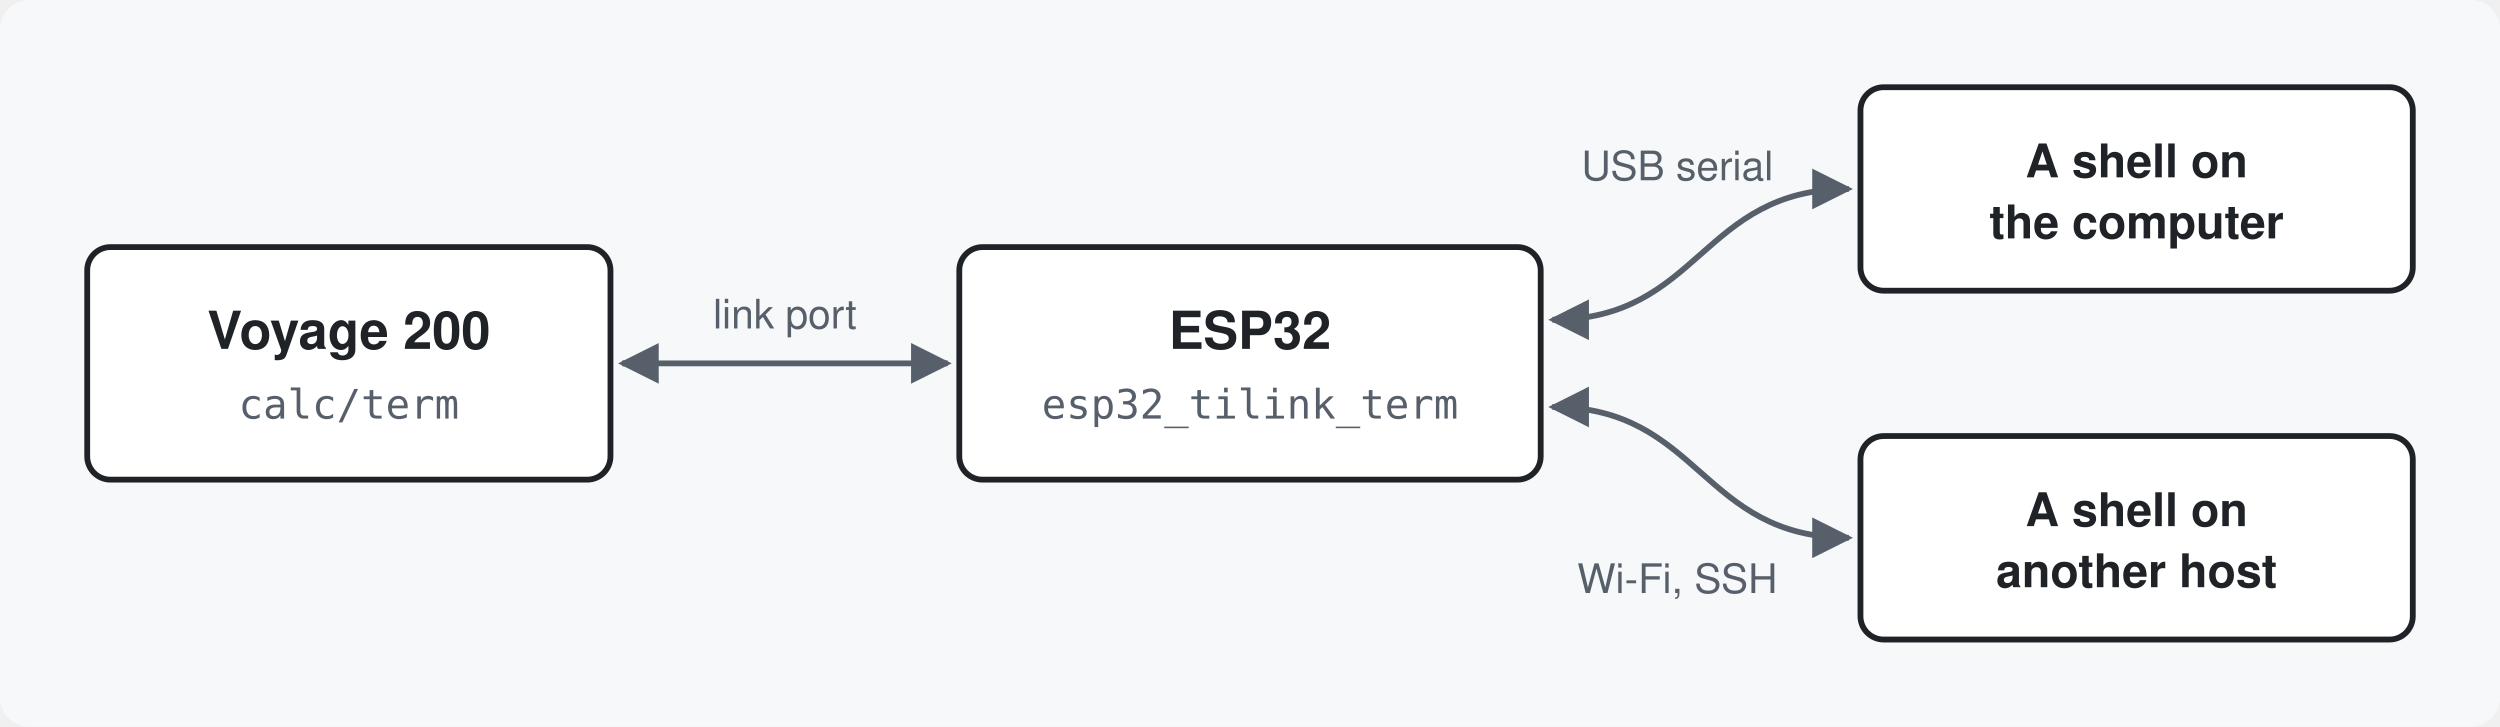
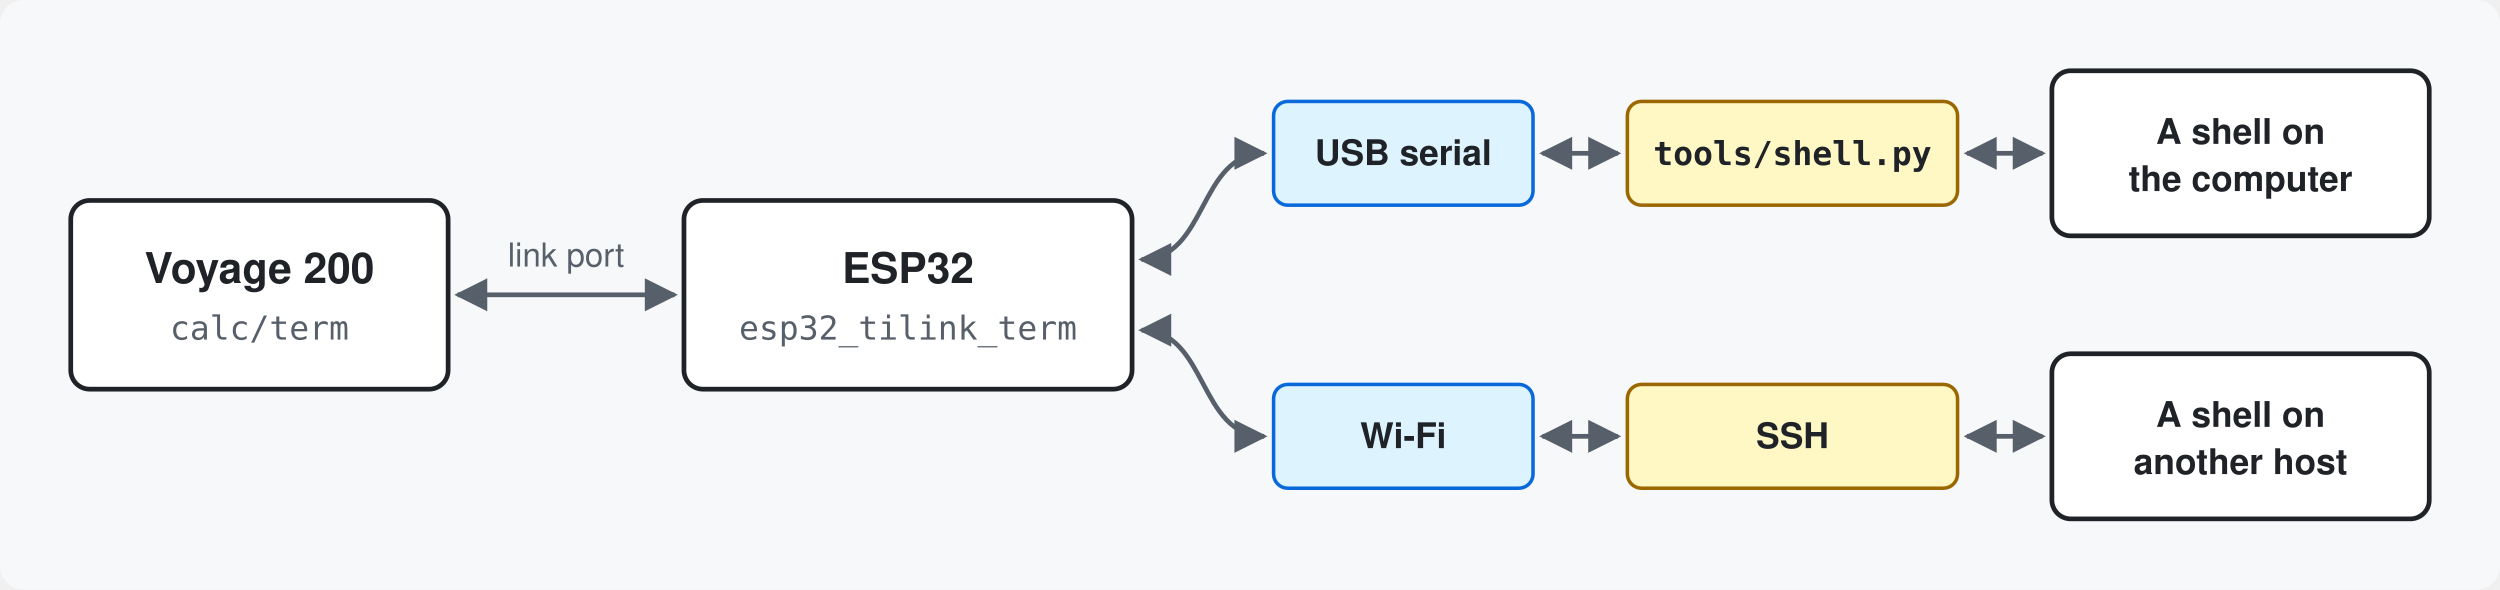
- <svg xmlns="http://www.w3.org/2000/svg" viewBox="0 0 860 250" width="860" height="250" role="img" aria-labelledby="title desc" font-family="-apple-system, 'Segoe UI', Helvetica, Arial, sans-serif">
+ <svg xmlns="http://www.w3.org/2000/svg" viewBox="0 0 1060 250" width="1060" height="250" role="img" aria-labelledby="title desc" font-family="-apple-system, 'Segoe UI', Helvetica, Arial, sans-serif">
  <defs>
    <marker id="head" viewBox="0 0 10 10" refX="9" refY="5" markerWidth="7" markerHeight="7" orient="auto-start-reverse">
      <path d="M0,0 L10,5 L0,10 z" fill="#57606a" />
    </marker>
  </defs>
-   <rect width="860" height="250" rx="10" fill="#f6f8fa" />
+   <rect width="1060" height="250" rx="10" fill="#f6f8fa" />
  <g fill="#ffffff" stroke="#1f2328" stroke-width="2">
-     <rect x="30" y="85" width="180" height="80" rx="8" />
-     <rect x="330" y="85" width="200" height="80" rx="8" />
-     <rect x="640" y="30" width="190" height="70" rx="8" />
-     <rect x="640" y="150" width="190" height="70" rx="8" />
+     <rect x="30" y="85" width="160" height="80" rx="8" />
+     <rect x="290" y="85" width="190" height="80" rx="8" />
+     <rect x="870" y="30" width="160" height="70" rx="8" />
+     <rect x="870" y="150" width="160" height="70" rx="8" />
+   </g>
+   <g fill="#ddf4ff" stroke="#0969da" stroke-width="1.5">
+     <rect x="540" y="43" width="110" height="44" rx="6" />
+     <rect x="540" y="163" width="110" height="44" rx="6" />
+   </g>
+   <g fill="#fff8c5" stroke="#9a6700" stroke-width="1.5">
+     <rect x="690" y="43" width="140" height="44" rx="6" />
+     <rect x="690" y="163" width="140" height="44" rx="6" />
  </g>
  <g fill="none" stroke="#57606a" stroke-width="2" marker-start="url(#head)" marker-end="url(#head)">
-     <path d="M214,125 H326" />
-     <path d="M534,110 C585,110 585,65 636,65" />
-     <path d="M534,140 C585,140 585,185 636,185" />
+     <path d="M194,125 H286" />
+     <path d="M484,110 C512,110 508,65 536,65" />
+     <path d="M484,140 C512,140 508,185 536,185" />
+     <path d="M654,65 H686" />
+     <path d="M654,185 H686" />
+     <path d="M834,65 H866" />
+     <path d="M834,185 H866" />
  </g>
  <g text-anchor="middle" fill="#1f2328">
    <g font-size="18" font-weight="600">
-       <text x="120" y="120">Voyage 200</text>
-       <text x="430" y="120">ESP32</text>
+       <text x="110" y="120">Voyage 200</text>
+       <text x="385" y="120">ESP32</text>
    </g>
-     <g font-size="16" font-weight="600">
-       <text x="735" y="61">A shell on</text>
-       <text x="735" y="82">the computer</text>
-       <text x="735" y="181">A shell on</text>
-       <text x="735" y="202">another host</text>
+     <g font-size="15" font-weight="600">
+       <text x="950" y="61">A shell on</text>
+       <text x="950" y="81">the computer</text>
+       <text x="950" y="181">A shell on</text>
+       <text x="950" y="201">another host</text>
+       <text x="595" y="70">USB serial</text>
+       <text x="595" y="190">Wi-Fi</text>
+       <text x="760" y="190">SSH</text>
    </g>
-     <g font-size="14" fill="#57606a" font-family="ui-monospace, SFMono-Regular, Menlo, Consolas, monospace">
-       <text x="120" y="144">calc/term</text>
-       <text x="430" y="144">esp32_tilink_term</text>
+     <g font-size="14" font-family="ui-monospace, SFMono-Regular, Menlo, Consolas, monospace">
+       <text x="760" y="70" font-weight="600">tools/shell.py</text>
+       <g fill="#57606a">
+         <text x="110" y="144">calc/term</text>
+         <text x="385" y="144">esp32_tilink_term</text>
+       </g>
    </g>
-     <g font-size="14" fill="#57606a">
-       <text x="270" y="113">link port</text>
-       <text x="577" y="62">USB serial</text>
-       <text x="577" y="204">Wi-Fi, SSH</text>
-     </g>
+     <text x="240" y="113" font-size="14" fill="#57606a">link port</text>
  </g>
</svg>
